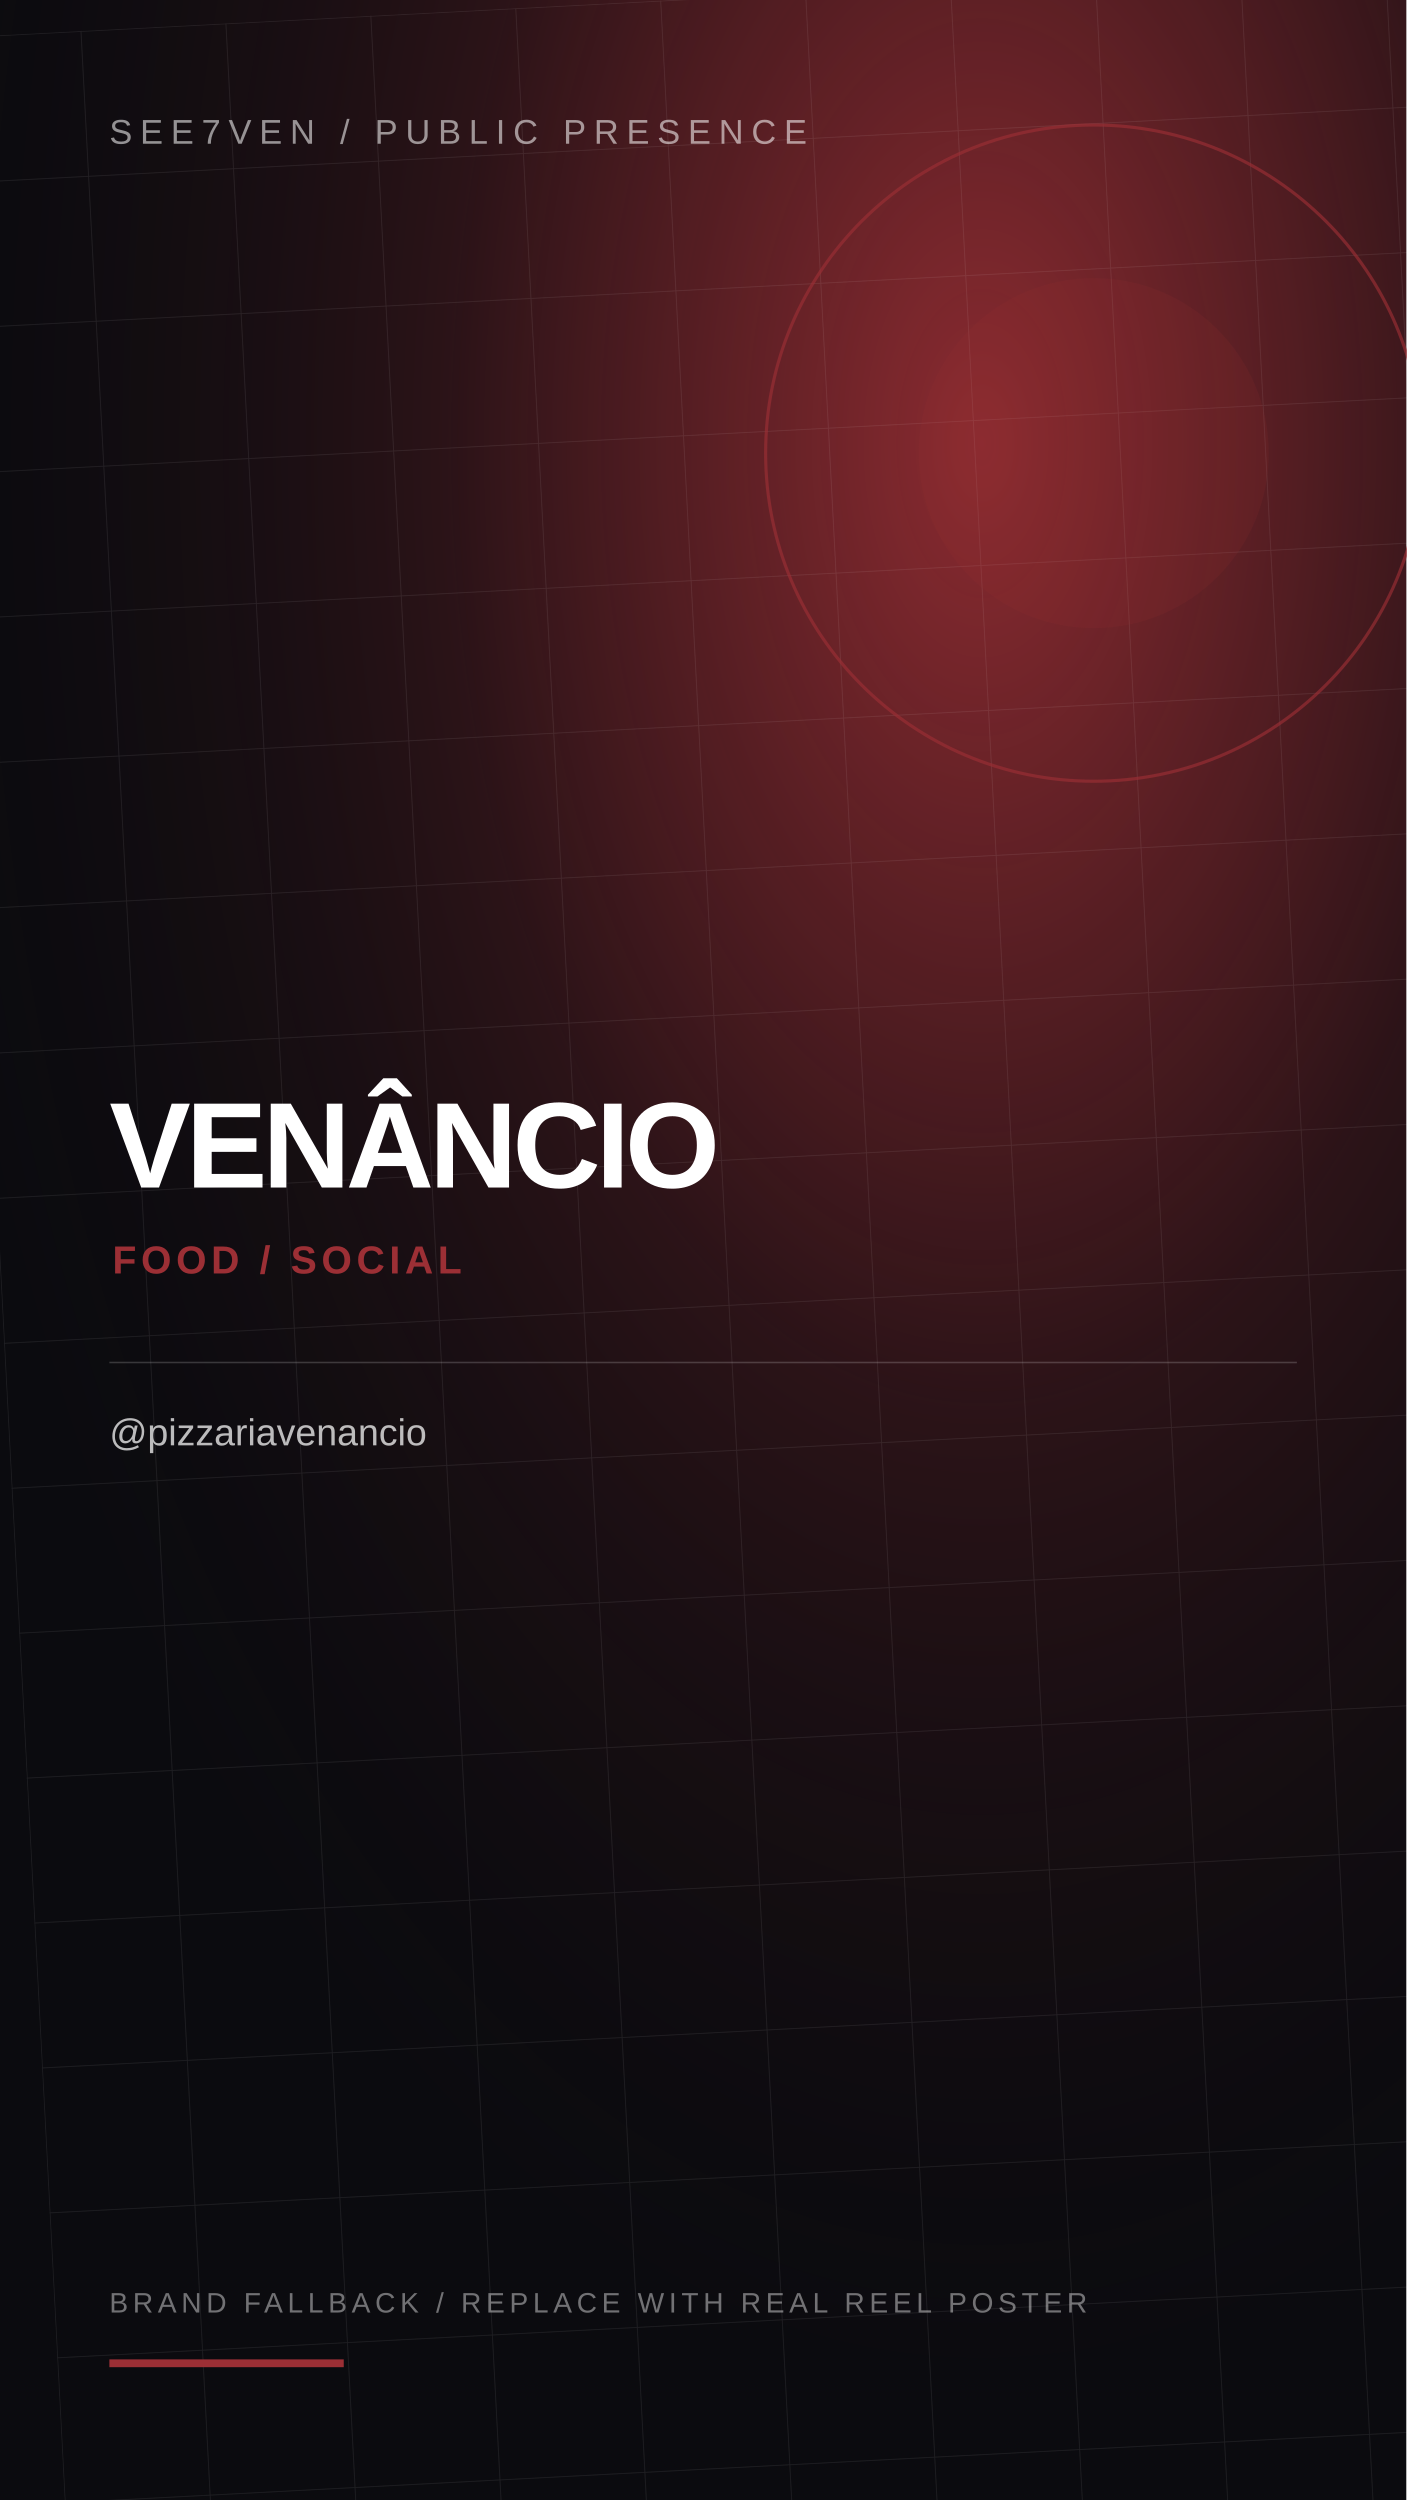
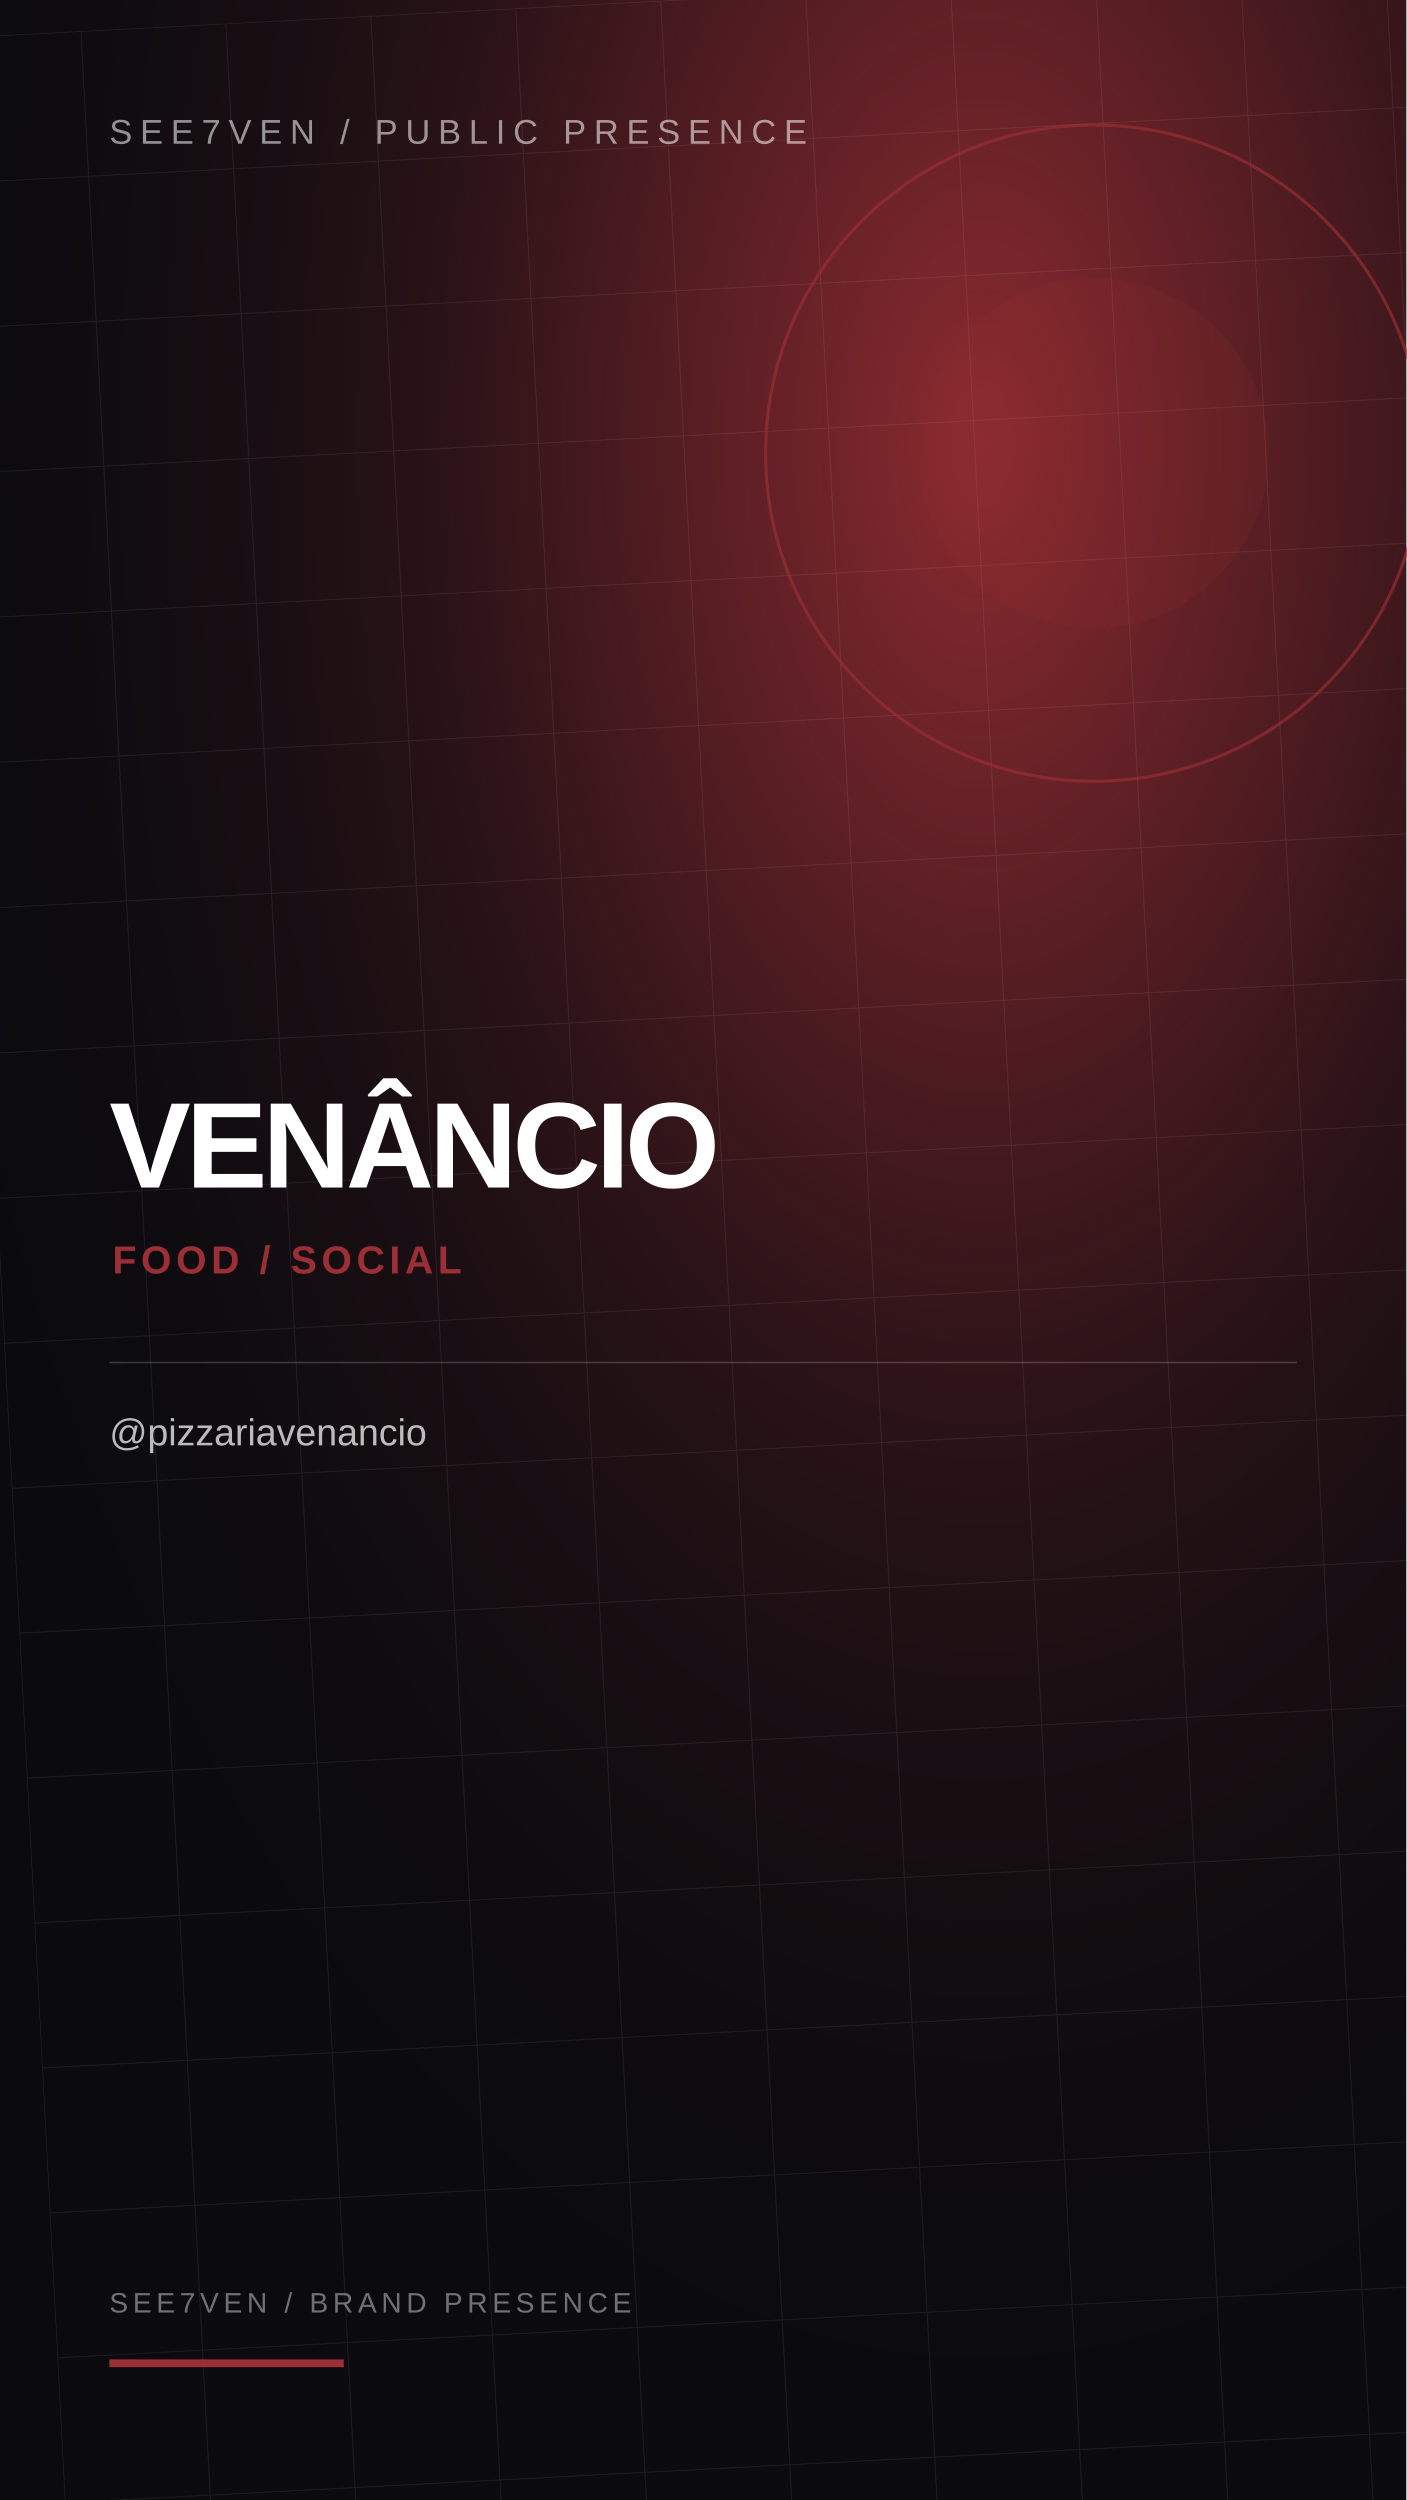
<svg xmlns="http://www.w3.org/2000/svg" width="900" height="1600" viewBox="0 0 900 1600">
  <defs>
    <radialGradient id="g" cx="70%" cy="18%" r="80%">
      <stop offset="0" stop-color="#9c2f35" stop-opacity=".88" />
      <stop offset=".48" stop-color="#9c2f35" stop-opacity=".22" />
      <stop offset="1" stop-color="#09090c" stop-opacity="0" />
    </radialGradient>
    <pattern id="p" width="86" height="86" patternUnits="userSpaceOnUse">
      <path d="M86 0H0V86" fill="none" stroke="#fff" stroke-opacity=".08" stroke-width="1" />
    </pattern>
  </defs>
  <rect width="900" height="1600" fill="#0b0b0f" />
  <rect width="900" height="1600" fill="url(#g)" />
  <rect width="900" height="1600" fill="url(#p)" transform="rotate(-3 450 800) scale(1.08)" />
  <circle cx="700" cy="290" r="210" fill="none" stroke="#9c2f35" stroke-width="2" stroke-opacity=".65" />
  <circle cx="700" cy="290" r="112" fill="#9c2f35" fill-opacity=".13" />
  <text x="70" y="92" fill="#fff" fill-opacity=".55" font-family="Arial,Helvetica,sans-serif" font-size="22" letter-spacing="5">SEE7VEN / PUBLIC PRESENCE</text>
  <text x="70" y="760" fill="#fff" font-family="Arial Black,Arial,Helvetica,sans-serif" font-size="78" font-weight="900" letter-spacing="-3">VENÂNCIO</text>
  <text x="72" y="815" fill="#9c2f35" font-family="Arial,Helvetica,sans-serif" font-size="25" font-weight="700" letter-spacing="3">FOOD / SOCIAL</text>
  <line x1="70" y1="872" x2="830" y2="872" stroke="#fff" stroke-opacity=".18" />
  <text x="70" y="925" fill="#fff" fill-opacity=".72" font-family="Arial,Helvetica,sans-serif" font-size="24">@pizzariavenancio</text>
-   <text x="70" y="1480" fill="#fff" fill-opacity=".42" font-family="Arial,Helvetica,sans-serif" font-size="18" letter-spacing="3">BRAND FALLBACK / REPLACE WITH REAL REEL POSTER</text>
+   <text x="70" y="1480" fill="#fff" fill-opacity=".42" font-family="Arial,Helvetica,sans-serif" font-size="18" letter-spacing="3">SEE7VEN / BRAND PRESENCE</text>
  <rect x="70" y="1510" width="150" height="5" fill="#9c2f35" />
</svg>
